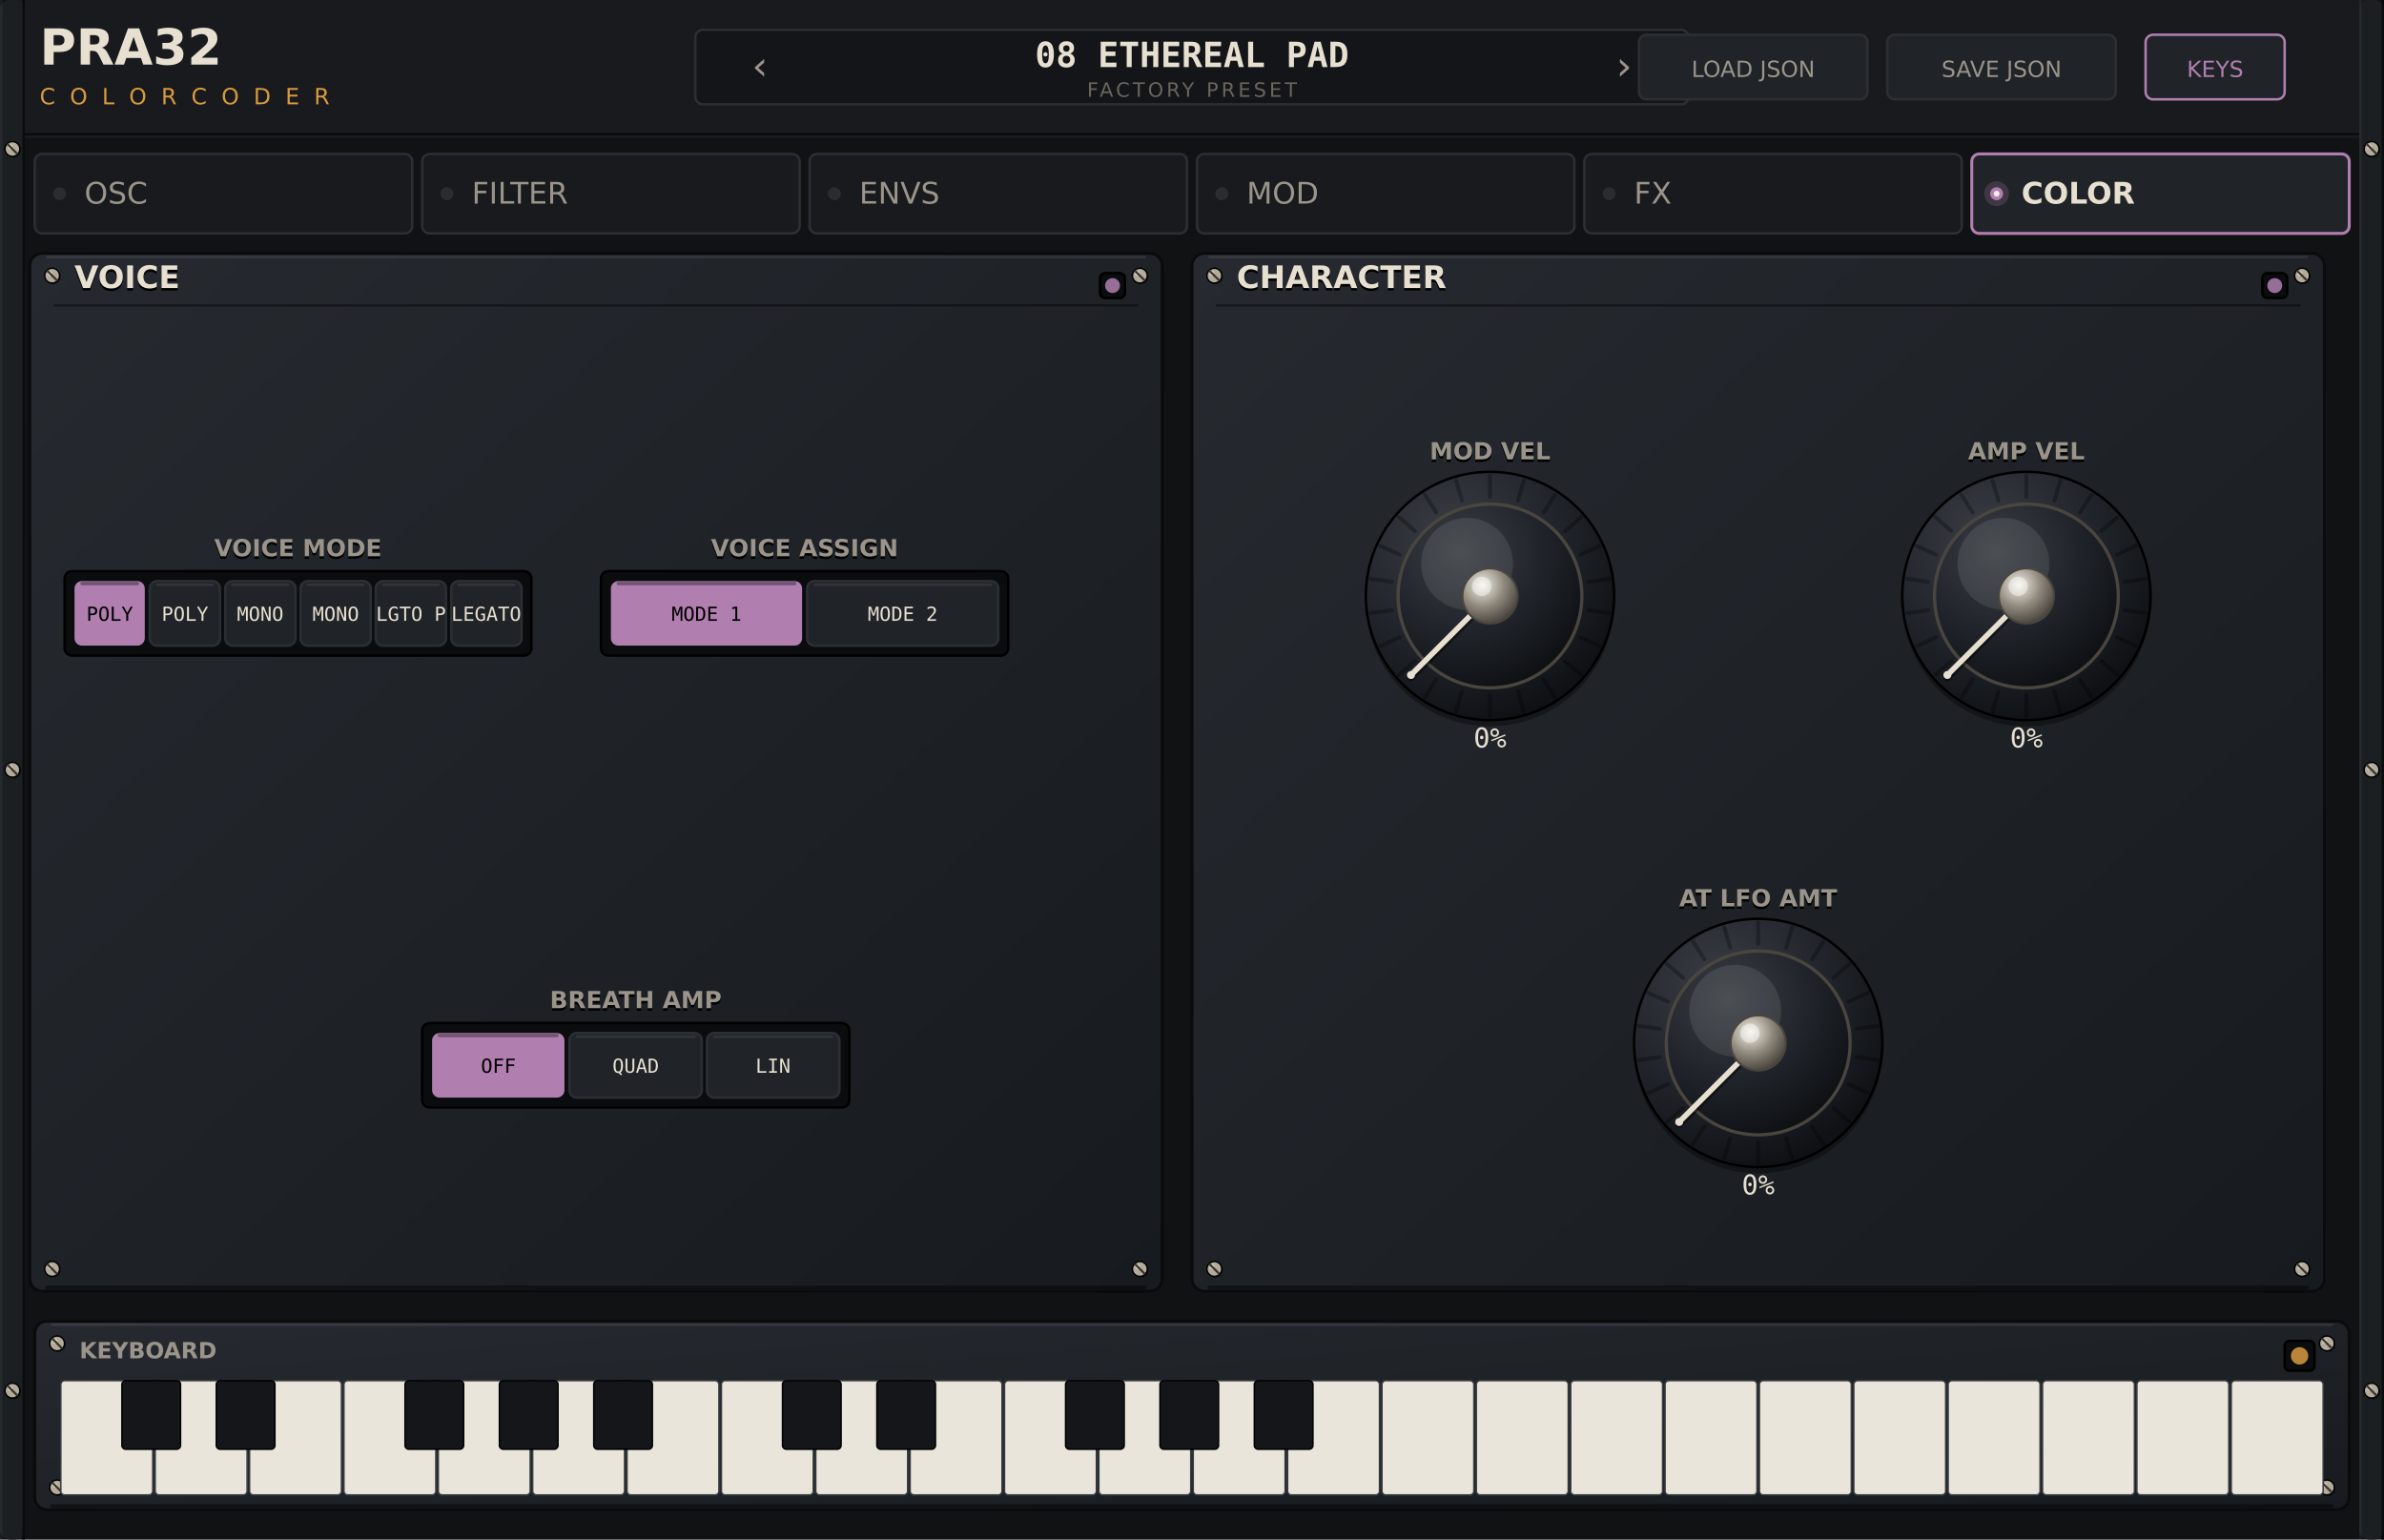
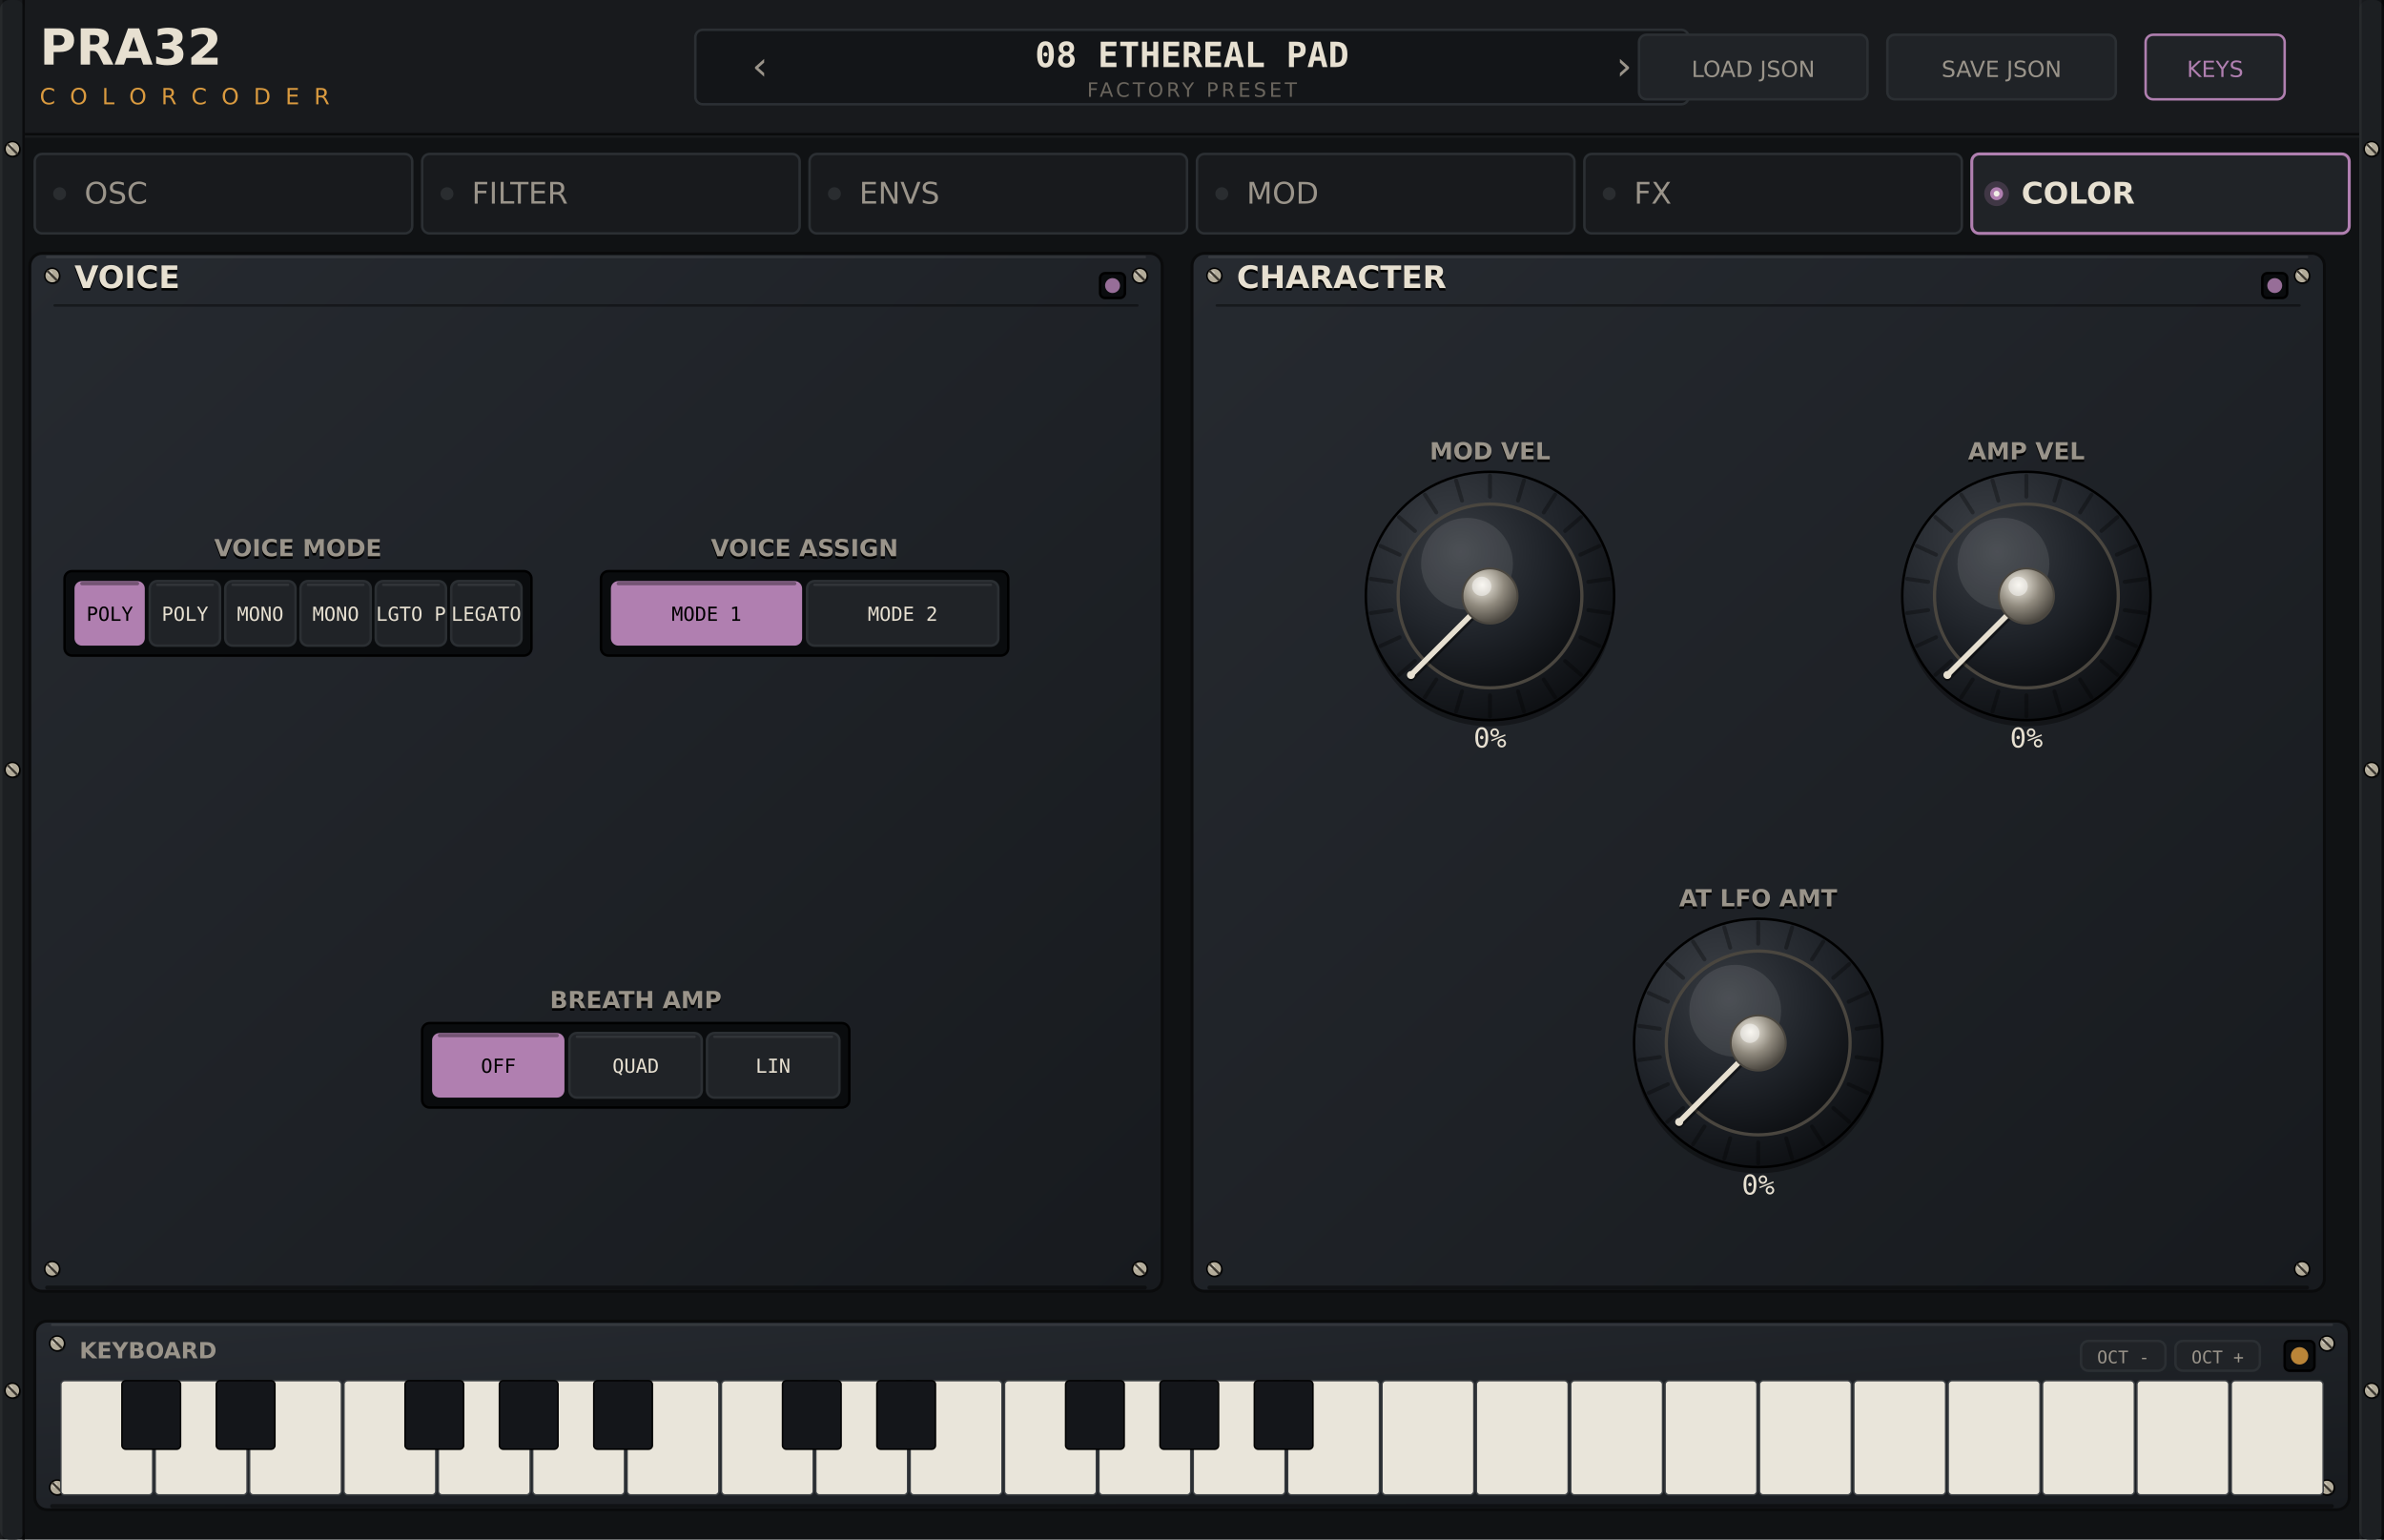
<svg xmlns="http://www.w3.org/2000/svg" width="960" height="620" viewBox="0 0 960 620">
  <defs>
    <radialGradient id="knob" cx="38%" cy="30%" r="78%">
      <stop offset="0%" stop-color="#2c3136" />
      <stop offset="55%" stop-color="#1d2125" />
      <stop offset="100%" stop-color="#141619" />
    </radialGradient>
    <radialGradient id="bakelite" cx="34%" cy="26%" r="82%">
      <stop offset="0%" stop-color="#3a3e44" />
      <stop offset="55%" stop-color="#20242a" />
      <stop offset="100%" stop-color="#0c0e11" />
    </radialGradient>
    <radialGradient id="chrome" cx="36%" cy="30%" r="72%">
      <stop offset="0%" stop-color="#f4f0e6" />
      <stop offset="55%" stop-color="#8f897d" />
      <stop offset="100%" stop-color="#4a463f" />
    </radialGradient>
    <linearGradient id="plate" x1="0%" y1="0%" x2="100%" y2="100%">
      <stop offset="0%" stop-color="#262a30" />
      <stop offset="100%" stop-color="#171a1e" />
    </linearGradient>
  </defs>
  <rect x="0.0" y="0.0" width="960.0" height="620.0" rx="0" fill="#101214" />
  <rect x="0.0" y="0.0" width="960.0" height="54.0" rx="4" fill="#181a1d" />
  <line x1="0.00" y1="54.00" x2="960.00" y2="54.00" stroke="#000000" stroke-width="1" stroke-linecap="round" opacity="0.5" />
  <line x1="0.00" y1="55.00" x2="960.00" y2="55.00" stroke="#ffffff" stroke-width="1" stroke-linecap="round" opacity="0.04" />
  <text x="16.0" y="26.0" font-family="Segoe UI, DejaVu Sans, Verdana, sans-serif" font-size="20.0" fill="#e7e0d1" text-anchor="start" font-weight="700">PRA32</text>
  <text x="16.0" y="42.0" font-family="Segoe UI, DejaVu Sans, Verdana, sans-serif" font-size="9.0" fill="#d99a3f" text-anchor="start" letter-spacing="1.5">C O L O R C O D E R</text>
  <rect x="280.0" y="12.0" width="400.0" height="30.0" rx="3" fill="#131518" stroke="#2b2f33" stroke-width="1" />
  <text x="306.0" y="32.0" font-family="Segoe UI, DejaVu Sans, Verdana, sans-serif" font-size="16.0" fill="#9a948a" text-anchor="middle">‹</text>
  <text x="654.0" y="32.0" font-family="Segoe UI, DejaVu Sans, Verdana, sans-serif" font-size="16.0" fill="#9a948a" text-anchor="middle">›</text>
  <text x="480.0" y="27.0" font-family="Consolas, DejaVu Sans Mono, Courier New, monospace" font-size="14.0" fill="#e7e0d1" text-anchor="middle" font-weight="bold">08  ETHEREAL PAD</text>
  <text x="480.0" y="39.0" font-family="Segoe UI, DejaVu Sans, Verdana, sans-serif" font-size="8.0" fill="#6a655d" text-anchor="middle" letter-spacing="1.2">FACTORY PRESET</text>
  <rect x="660.0" y="14.0" width="92.0" height="26.0" rx="3" fill="#202327" stroke="#2b2f33" stroke-width="1" />
  <text x="706.0" y="31.0" font-family="Segoe UI, DejaVu Sans, Verdana, sans-serif" font-size="9.0" fill="#9a948a" text-anchor="middle">LOAD JSON</text>
  <rect x="760.0" y="14.0" width="92.0" height="26.0" rx="3" fill="#202327" stroke="#2b2f33" stroke-width="1" />
  <text x="806.0" y="31.0" font-family="Segoe UI, DejaVu Sans, Verdana, sans-serif" font-size="9.0" fill="#9a948a" text-anchor="middle">SAVE JSON</text>
  <rect x="864.0" y="14.0" width="56.0" height="26.0" rx="3" fill="#202327" stroke="#b07fb0" stroke-width="1" />
  <text x="892.0" y="31.0" font-family="Segoe UI, DejaVu Sans, Verdana, sans-serif" font-size="9.0" fill="#b07fb0" text-anchor="middle">KEYS</text>
  <rect x="14.0" y="62.0" width="152.0" height="32.0" rx="3" fill="#181a1d" stroke="#2b2f33" stroke-width="1" />
  <circle cx="24.00" cy="78.00" r="2.60" fill="#2a2d30" />
  <text x="34.0" y="82.0" font-family="Segoe UI, DejaVu Sans, Verdana, sans-serif" font-size="12.0" fill="#9a948a" text-anchor="start">OSC</text>
  <rect x="170.0" y="62.0" width="152.0" height="32.0" rx="3" fill="#181a1d" stroke="#2b2f33" stroke-width="1" />
  <circle cx="180.00" cy="78.00" r="2.60" fill="#2a2d30" />
  <text x="190.0" y="82.0" font-family="Segoe UI, DejaVu Sans, Verdana, sans-serif" font-size="12.0" fill="#9a948a" text-anchor="start">FILTER</text>
  <rect x="326.0" y="62.0" width="152.0" height="32.0" rx="3" fill="#181a1d" stroke="#2b2f33" stroke-width="1" />
  <circle cx="336.00" cy="78.00" r="2.60" fill="#2a2d30" />
  <text x="346.0" y="82.0" font-family="Segoe UI, DejaVu Sans, Verdana, sans-serif" font-size="12.0" fill="#9a948a" text-anchor="start">ENVS</text>
  <rect x="482.0" y="62.0" width="152.0" height="32.0" rx="3" fill="#181a1d" stroke="#2b2f33" stroke-width="1" />
  <circle cx="492.00" cy="78.00" r="2.60" fill="#2a2d30" />
  <text x="502.0" y="82.0" font-family="Segoe UI, DejaVu Sans, Verdana, sans-serif" font-size="12.0" fill="#9a948a" text-anchor="start">MOD</text>
  <rect x="638.0" y="62.0" width="152.0" height="32.0" rx="3" fill="#181a1d" stroke="#2b2f33" stroke-width="1" />
  <circle cx="648.00" cy="78.00" r="2.60" fill="#2a2d30" />
  <text x="658.0" y="82.0" font-family="Segoe UI, DejaVu Sans, Verdana, sans-serif" font-size="12.0" fill="#9a948a" text-anchor="start">FX</text>
  <rect x="794.0" y="62.0" width="152.0" height="32.0" rx="3" fill="#202327" stroke="#b07fb0" stroke-width="1.2" />
  <circle cx="804.00" cy="78.00" r="5.00" fill="#b07fb0" opacity="0.22" />
  <circle cx="804.00" cy="78.00" r="2.60" fill="#b07fb0" />
  <circle cx="804.00" cy="78.00" r="1.17" fill="#f2efe6" />
  <text x="814.0" y="82.0" font-family="Segoe UI, DejaVu Sans, Verdana, sans-serif" font-size="12.0" fill="#e7e0d1" text-anchor="start" font-weight="600">COLOR</text>
  <rect x="12.0" y="102.0" width="456.0" height="418.0" rx="5" fill="url(#plate)" stroke="#0a0b0c" stroke-width="1.2" />
  <line x1="19.00" y1="103.50" x2="461.00" y2="103.50" stroke="#ffffff" stroke-width="1" stroke-linecap="round" opacity="0.08" />
  <line x1="19.00" y1="518.50" x2="461.00" y2="518.50" stroke="#000000" stroke-width="1.6" stroke-linecap="round" opacity="0.45" />
  <circle cx="21.50" cy="111.50" r="3.00" fill="#000000" opacity="0.4" />
  <circle cx="21.00" cy="111.00" r="3.00" fill="#b3ac9a" stroke="#000000" stroke-width="0.6" />
  <circle cx="20.10" cy="110.10" r="1.05" fill="#f4f0e6" opacity="0.5" />
  <line x1="19.20" y1="109.20" x2="22.80" y2="112.80" stroke="#3a362f" stroke-width="0.9" stroke-linecap="round" />
  <circle cx="459.50" cy="111.50" r="3.00" fill="#000000" opacity="0.4" />
  <circle cx="459.00" cy="111.00" r="3.00" fill="#b3ac9a" stroke="#000000" stroke-width="0.6" />
  <circle cx="458.10" cy="110.10" r="1.05" fill="#f4f0e6" opacity="0.5" />
  <line x1="457.20" y1="109.20" x2="460.80" y2="112.80" stroke="#3a362f" stroke-width="0.9" stroke-linecap="round" />
  <circle cx="21.50" cy="511.50" r="3.00" fill="#000000" opacity="0.4" />
  <circle cx="21.00" cy="511.00" r="3.00" fill="#b3ac9a" stroke="#000000" stroke-width="0.6" />
  <circle cx="20.10" cy="510.10" r="1.05" fill="#f4f0e6" opacity="0.5" />
  <line x1="19.20" y1="509.20" x2="22.80" y2="512.80" stroke="#3a362f" stroke-width="0.9" stroke-linecap="round" />
  <circle cx="459.50" cy="511.50" r="3.00" fill="#000000" opacity="0.4" />
  <circle cx="459.00" cy="511.00" r="3.00" fill="#b3ac9a" stroke="#000000" stroke-width="0.6" />
  <circle cx="458.10" cy="510.10" r="1.05" fill="#f4f0e6" opacity="0.5" />
  <line x1="457.20" y1="509.20" x2="460.80" y2="512.80" stroke="#3a362f" stroke-width="0.9" stroke-linecap="round" />
  <rect x="443.0" y="110.0" width="10.0" height="10.0" rx="2" fill="#0a0c0e" stroke="#000000" stroke-width="1" />
  <circle cx="448.00" cy="115.00" r="3.00" fill="#b07fb0" opacity="0.85" />
  <text x="30.0" y="117.0" font-family="Segoe UI, DejaVu Sans, Verdana, sans-serif" font-size="12.5" fill="#000000" text-anchor="start" font-weight="700">VOICE</text>
  <text x="30.0" y="116.0" font-family="Segoe UI, DejaVu Sans, Verdana, sans-serif" font-size="12.5" fill="#e7e0d1" text-anchor="start" font-weight="700">VOICE</text>
  <line x1="22.00" y1="123.00" x2="458.00" y2="123.00" stroke="#000000" stroke-width="1" stroke-linecap="round" opacity="0.4" />
  <text x="120.0" y="225.0" font-family="Segoe UI, DejaVu Sans, Verdana, sans-serif" font-size="9.5" fill="#000000" text-anchor="middle" font-weight="600">VOICE MODE</text>
  <text x="120.0" y="224.0" font-family="Segoe UI, DejaVu Sans, Verdana, sans-serif" font-size="9.5" fill="#9a948a" text-anchor="middle" font-weight="600">VOICE MODE</text>
  <rect x="26.0" y="230.0" width="188.0" height="34.0" rx="3" fill="#0a0c0e" stroke="#000000" stroke-width="1" />
  <rect x="30.0" y="234.0" width="28.3" height="26.0" rx="3" fill="#b07fb0" />
  <line x1="33.00" y1="235.00" x2="55.33" y2="235.00" stroke="#000000" stroke-width="1.4" stroke-linecap="round" opacity="0.35" />
  <text x="44.2" y="250.0" font-family="Consolas, DejaVu Sans Mono, Courier New, monospace" font-size="7.8" fill="#000000" text-anchor="middle">POLY</text>
  <rect x="60.3" y="234.0" width="28.3" height="26.0" rx="3" fill="#202327" stroke="#2b2f33" stroke-width="1" />
  <line x1="63.33" y1="235.50" x2="85.67" y2="235.50" stroke="#ffffff" stroke-width="1.0" stroke-linecap="round" opacity="0.08" />
  <text x="74.5" y="250.0" font-family="Consolas, DejaVu Sans Mono, Courier New, monospace" font-size="7.8" fill="#e7e0d1" text-anchor="middle">POLY</text>
  <rect x="90.7" y="234.0" width="28.3" height="26.0" rx="3" fill="#202327" stroke="#2b2f33" stroke-width="1" />
  <line x1="93.67" y1="235.50" x2="116.00" y2="235.50" stroke="#ffffff" stroke-width="1.0" stroke-linecap="round" opacity="0.08" />
  <text x="104.8" y="250.0" font-family="Consolas, DejaVu Sans Mono, Courier New, monospace" font-size="7.8" fill="#e7e0d1" text-anchor="middle">MONO</text>
  <rect x="121.0" y="234.0" width="28.3" height="26.0" rx="3" fill="#202327" stroke="#2b2f33" stroke-width="1" />
  <line x1="124.00" y1="235.50" x2="146.33" y2="235.50" stroke="#ffffff" stroke-width="1.0" stroke-linecap="round" opacity="0.08" />
  <text x="135.2" y="250.0" font-family="Consolas, DejaVu Sans Mono, Courier New, monospace" font-size="7.8" fill="#e7e0d1" text-anchor="middle">MONO</text>
  <rect x="151.3" y="234.0" width="28.3" height="26.0" rx="3" fill="#202327" stroke="#2b2f33" stroke-width="1" />
  <line x1="154.33" y1="235.50" x2="176.67" y2="235.50" stroke="#ffffff" stroke-width="1.0" stroke-linecap="round" opacity="0.08" />
  <text x="165.5" y="250.0" font-family="Consolas, DejaVu Sans Mono, Courier New, monospace" font-size="7.8" fill="#e7e0d1" text-anchor="middle">LGTO P</text>
  <rect x="181.7" y="234.0" width="28.3" height="26.0" rx="3" fill="#202327" stroke="#2b2f33" stroke-width="1" />
  <line x1="184.67" y1="235.50" x2="207.00" y2="235.50" stroke="#ffffff" stroke-width="1.0" stroke-linecap="round" opacity="0.08" />
  <text x="195.8" y="250.0" font-family="Consolas, DejaVu Sans Mono, Courier New, monospace" font-size="7.8" fill="#e7e0d1" text-anchor="middle">LEGATO</text>
  <text x="324.0" y="225.0" font-family="Segoe UI, DejaVu Sans, Verdana, sans-serif" font-size="9.5" fill="#000000" text-anchor="middle" font-weight="600">VOICE ASSIGN</text>
  <text x="324.0" y="224.0" font-family="Segoe UI, DejaVu Sans, Verdana, sans-serif" font-size="9.5" fill="#9a948a" text-anchor="middle" font-weight="600">VOICE ASSIGN</text>
  <rect x="242.0" y="230.0" width="164.0" height="34.0" rx="3" fill="#0a0c0e" stroke="#000000" stroke-width="1" />
  <rect x="246.0" y="234.0" width="77.0" height="26.0" rx="3" fill="#b07fb0" />
  <line x1="249.00" y1="235.00" x2="320.00" y2="235.00" stroke="#000000" stroke-width="1.4" stroke-linecap="round" opacity="0.35" />
  <text x="284.5" y="250.0" font-family="Consolas, DejaVu Sans Mono, Courier New, monospace" font-size="7.8" fill="#000000" text-anchor="middle">MODE 1</text>
  <rect x="325.0" y="234.0" width="77.0" height="26.0" rx="3" fill="#202327" stroke="#2b2f33" stroke-width="1" />
  <line x1="328.00" y1="235.50" x2="399.00" y2="235.50" stroke="#ffffff" stroke-width="1.0" stroke-linecap="round" opacity="0.08" />
  <text x="363.5" y="250.0" font-family="Consolas, DejaVu Sans Mono, Courier New, monospace" font-size="7.8" fill="#e7e0d1" text-anchor="middle">MODE 2</text>
  <text x="256.0" y="407.0" font-family="Segoe UI, DejaVu Sans, Verdana, sans-serif" font-size="9.5" fill="#000000" text-anchor="middle" font-weight="600">BREATH AMP</text>
  <text x="256.0" y="406.0" font-family="Segoe UI, DejaVu Sans, Verdana, sans-serif" font-size="9.5" fill="#9a948a" text-anchor="middle" font-weight="600">BREATH AMP</text>
  <rect x="170.0" y="412.0" width="172.0" height="34.0" rx="3" fill="#0a0c0e" stroke="#000000" stroke-width="1" />
  <rect x="174.0" y="416.0" width="53.3" height="26.0" rx="3" fill="#b07fb0" />
  <line x1="177.00" y1="417.00" x2="224.33" y2="417.00" stroke="#000000" stroke-width="1.4" stroke-linecap="round" opacity="0.35" />
  <text x="200.7" y="432.0" font-family="Consolas, DejaVu Sans Mono, Courier New, monospace" font-size="7.8" fill="#000000" text-anchor="middle">OFF</text>
  <rect x="229.3" y="416.0" width="53.3" height="26.0" rx="3" fill="#202327" stroke="#2b2f33" stroke-width="1" />
  <line x1="232.33" y1="417.50" x2="279.67" y2="417.50" stroke="#ffffff" stroke-width="1.0" stroke-linecap="round" opacity="0.08" />
  <text x="256.0" y="432.0" font-family="Consolas, DejaVu Sans Mono, Courier New, monospace" font-size="7.8" fill="#e7e0d1" text-anchor="middle">QUAD</text>
  <rect x="284.7" y="416.0" width="53.3" height="26.0" rx="3" fill="#202327" stroke="#2b2f33" stroke-width="1" />
  <line x1="287.67" y1="417.50" x2="335.00" y2="417.50" stroke="#ffffff" stroke-width="1.0" stroke-linecap="round" opacity="0.08" />
  <text x="311.3" y="432.0" font-family="Consolas, DejaVu Sans Mono, Courier New, monospace" font-size="7.8" fill="#e7e0d1" text-anchor="middle">LIN</text>
  <rect x="480.0" y="102.0" width="456.0" height="418.0" rx="5" fill="url(#plate)" stroke="#0a0b0c" stroke-width="1.2" />
  <line x1="487.00" y1="103.50" x2="929.00" y2="103.50" stroke="#ffffff" stroke-width="1" stroke-linecap="round" opacity="0.08" />
  <line x1="487.00" y1="518.50" x2="929.00" y2="518.50" stroke="#000000" stroke-width="1.6" stroke-linecap="round" opacity="0.45" />
  <circle cx="489.50" cy="111.50" r="3.00" fill="#000000" opacity="0.4" />
  <circle cx="489.00" cy="111.00" r="3.00" fill="#b3ac9a" stroke="#000000" stroke-width="0.6" />
  <circle cx="488.10" cy="110.10" r="1.05" fill="#f4f0e6" opacity="0.5" />
  <line x1="487.20" y1="109.20" x2="490.80" y2="112.80" stroke="#3a362f" stroke-width="0.9" stroke-linecap="round" />
  <circle cx="927.50" cy="111.50" r="3.00" fill="#000000" opacity="0.4" />
  <circle cx="927.00" cy="111.00" r="3.00" fill="#b3ac9a" stroke="#000000" stroke-width="0.6" />
  <circle cx="926.10" cy="110.10" r="1.05" fill="#f4f0e6" opacity="0.5" />
  <line x1="925.20" y1="109.20" x2="928.80" y2="112.80" stroke="#3a362f" stroke-width="0.9" stroke-linecap="round" />
  <circle cx="489.50" cy="511.50" r="3.00" fill="#000000" opacity="0.4" />
  <circle cx="489.00" cy="511.00" r="3.00" fill="#b3ac9a" stroke="#000000" stroke-width="0.6" />
  <circle cx="488.10" cy="510.10" r="1.05" fill="#f4f0e6" opacity="0.5" />
  <line x1="487.20" y1="509.20" x2="490.80" y2="512.80" stroke="#3a362f" stroke-width="0.9" stroke-linecap="round" />
  <circle cx="927.50" cy="511.50" r="3.00" fill="#000000" opacity="0.4" />
  <circle cx="927.00" cy="511.00" r="3.00" fill="#b3ac9a" stroke="#000000" stroke-width="0.6" />
  <circle cx="926.10" cy="510.10" r="1.05" fill="#f4f0e6" opacity="0.5" />
  <line x1="925.20" y1="509.20" x2="928.80" y2="512.80" stroke="#3a362f" stroke-width="0.9" stroke-linecap="round" />
  <rect x="911.0" y="110.0" width="10.0" height="10.0" rx="2" fill="#0a0c0e" stroke="#000000" stroke-width="1" />
  <circle cx="916.00" cy="115.00" r="3.00" fill="#b07fb0" opacity="0.85" />
  <text x="498.0" y="117.0" font-family="Segoe UI, DejaVu Sans, Verdana, sans-serif" font-size="12.5" fill="#000000" text-anchor="start" font-weight="700">CHARACTER</text>
  <text x="498.0" y="116.0" font-family="Segoe UI, DejaVu Sans, Verdana, sans-serif" font-size="12.5" fill="#e7e0d1" text-anchor="start" font-weight="700">CHARACTER</text>
  <line x1="490.00" y1="123.00" x2="926.00" y2="123.00" stroke="#000000" stroke-width="1" stroke-linecap="round" opacity="0.4" />
  <line x1="569.59" y1="270.41" x2="565.00" y2="275.00" stroke="#8d9296" stroke-width="1.3" stroke-linecap="round" />
  <line x1="559.10" y1="253.29" x2="552.92" y2="255.30" stroke="#5b5f63" stroke-width="1.0" stroke-linecap="round" />
  <line x1="557.53" y1="233.27" x2="551.11" y2="232.26" stroke="#5b5f63" stroke-width="1.0" stroke-linecap="round" />
  <line x1="565.21" y1="214.73" x2="559.95" y2="210.90" stroke="#5b5f63" stroke-width="1.0" stroke-linecap="round" />
  <line x1="580.48" y1="201.69" x2="577.53" y2="195.90" stroke="#5b5f63" stroke-width="1.0" stroke-linecap="round" />
  <line x1="600.00" y1="197.00" x2="600.00" y2="190.50" stroke="#8d9296" stroke-width="1.3" stroke-linecap="round" />
  <line x1="619.52" y1="201.69" x2="622.47" y2="195.90" stroke="#5b5f63" stroke-width="1.0" stroke-linecap="round" />
  <line x1="634.79" y1="214.73" x2="640.05" y2="210.90" stroke="#5b5f63" stroke-width="1.0" stroke-linecap="round" />
  <line x1="642.47" y1="233.27" x2="648.89" y2="232.26" stroke="#5b5f63" stroke-width="1.0" stroke-linecap="round" />
  <line x1="640.90" y1="253.29" x2="647.08" y2="255.30" stroke="#5b5f63" stroke-width="1.0" stroke-linecap="round" />
  <line x1="630.41" y1="270.41" x2="635.00" y2="275.00" stroke="#8d9296" stroke-width="1.3" stroke-linecap="round" />
  <circle cx="600.00" cy="242.50" r="50.00" fill="#000000" opacity="0.35" />
  <circle cx="600.00" cy="240.00" r="50.00" fill="url(#bakelite)" stroke="#000000" stroke-width="1.0" />
  <line x1="600.00" y1="200.00" x2="600.00" y2="191.50" stroke="#000000" stroke-width="1.6" stroke-linecap="round" opacity="0.3" />
  <line x1="611.27" y1="201.62" x2="613.66" y2="193.46" stroke="#000000" stroke-width="1.6" stroke-linecap="round" opacity="0.3" />
  <line x1="621.63" y1="206.35" x2="626.22" y2="199.20" stroke="#000000" stroke-width="1.6" stroke-linecap="round" opacity="0.3" />
  <line x1="630.23" y1="213.81" x2="636.65" y2="208.24" stroke="#000000" stroke-width="1.6" stroke-linecap="round" opacity="0.3" />
  <line x1="636.39" y1="223.38" x2="644.12" y2="219.85" stroke="#000000" stroke-width="1.6" stroke-linecap="round" opacity="0.3" />
  <line x1="639.59" y1="234.31" x2="648.01" y2="233.10" stroke="#000000" stroke-width="1.6" stroke-linecap="round" opacity="0.3" />
  <line x1="639.59" y1="245.69" x2="648.01" y2="246.90" stroke="#000000" stroke-width="1.6" stroke-linecap="round" opacity="0.3" />
  <line x1="636.39" y1="256.62" x2="644.12" y2="260.15" stroke="#000000" stroke-width="1.6" stroke-linecap="round" opacity="0.3" />
  <line x1="630.23" y1="266.19" x2="636.65" y2="271.76" stroke="#000000" stroke-width="1.6" stroke-linecap="round" opacity="0.3" />
  <line x1="621.63" y1="273.65" x2="626.22" y2="280.80" stroke="#000000" stroke-width="1.6" stroke-linecap="round" opacity="0.3" />
  <line x1="611.27" y1="278.38" x2="613.66" y2="286.54" stroke="#000000" stroke-width="1.6" stroke-linecap="round" opacity="0.3" />
  <line x1="600.00" y1="280.00" x2="600.00" y2="288.50" stroke="#000000" stroke-width="1.6" stroke-linecap="round" opacity="0.3" />
  <line x1="588.73" y1="278.38" x2="586.34" y2="286.54" stroke="#000000" stroke-width="1.6" stroke-linecap="round" opacity="0.3" />
  <line x1="578.37" y1="273.65" x2="573.78" y2="280.80" stroke="#000000" stroke-width="1.6" stroke-linecap="round" opacity="0.3" />
  <line x1="569.77" y1="266.19" x2="563.35" y2="271.76" stroke="#000000" stroke-width="1.6" stroke-linecap="round" opacity="0.3" />
  <line x1="563.61" y1="256.62" x2="555.88" y2="260.15" stroke="#000000" stroke-width="1.6" stroke-linecap="round" opacity="0.3" />
  <line x1="560.41" y1="245.69" x2="551.99" y2="246.90" stroke="#000000" stroke-width="1.6" stroke-linecap="round" opacity="0.3" />
  <line x1="560.41" y1="234.31" x2="551.99" y2="233.10" stroke="#000000" stroke-width="1.6" stroke-linecap="round" opacity="0.3" />
  <line x1="563.61" y1="223.38" x2="555.88" y2="219.85" stroke="#000000" stroke-width="1.6" stroke-linecap="round" opacity="0.3" />
  <line x1="569.77" y1="213.81" x2="563.35" y2="208.24" stroke="#000000" stroke-width="1.6" stroke-linecap="round" opacity="0.3" />
  <line x1="578.37" y1="206.35" x2="573.78" y2="199.20" stroke="#000000" stroke-width="1.6" stroke-linecap="round" opacity="0.3" />
  <line x1="588.73" y1="201.62" x2="586.34" y2="193.46" stroke="#000000" stroke-width="1.6" stroke-linecap="round" opacity="0.3" />
  <circle cx="600.00" cy="240.00" r="37.00" fill="url(#bakelite)" stroke="#4a463f" stroke-width="1.3" />
  <circle cx="590.75" cy="227.05" r="18.50" fill="#ffffff" opacity="0.09" />
  <line x1="600.00" y1="241.00" x2="568.18" y2="272.82" stroke="#000000" stroke-width="3.0" stroke-linecap="round" opacity="0.45" />
  <line x1="600.00" y1="240.00" x2="568.18" y2="271.82" stroke="#e7e0d1" stroke-width="2.2" stroke-linecap="round" />
  <circle cx="568.18" cy="271.82" r="1.60" fill="#e7e0d1" />
  <circle cx="600.00" cy="240.00" r="11.10" fill="url(#chrome)" stroke="#4a463f" stroke-width="0.8" />
  <circle cx="596.67" cy="236.12" r="3.88" fill="#ffffff" opacity="0.45" />
  <text x="600.0" y="186.0" font-family="Segoe UI, DejaVu Sans, Verdana, sans-serif" font-size="9.5" fill="#000000" text-anchor="middle" font-weight="600">MOD VEL</text>
  <text x="600.0" y="185.0" font-family="Segoe UI, DejaVu Sans, Verdana, sans-serif" font-size="9.5" fill="#9a948a" text-anchor="middle" font-weight="600">MOD VEL</text>
  <text x="600.0" y="301.0" font-family="Consolas, DejaVu Sans Mono, Courier New, monospace" font-size="11.0" fill="#e7e0d1" text-anchor="middle">0%</text>
  <line x1="785.59" y1="270.41" x2="781.00" y2="275.00" stroke="#8d9296" stroke-width="1.3" stroke-linecap="round" />
  <line x1="775.10" y1="253.29" x2="768.92" y2="255.30" stroke="#5b5f63" stroke-width="1.0" stroke-linecap="round" />
  <line x1="773.53" y1="233.27" x2="767.11" y2="232.26" stroke="#5b5f63" stroke-width="1.0" stroke-linecap="round" />
  <line x1="781.21" y1="214.73" x2="775.95" y2="210.90" stroke="#5b5f63" stroke-width="1.0" stroke-linecap="round" />
  <line x1="796.48" y1="201.69" x2="793.53" y2="195.90" stroke="#5b5f63" stroke-width="1.0" stroke-linecap="round" />
  <line x1="816.00" y1="197.00" x2="816.00" y2="190.50" stroke="#8d9296" stroke-width="1.3" stroke-linecap="round" />
  <line x1="835.52" y1="201.69" x2="838.47" y2="195.90" stroke="#5b5f63" stroke-width="1.0" stroke-linecap="round" />
  <line x1="850.79" y1="214.73" x2="856.05" y2="210.90" stroke="#5b5f63" stroke-width="1.0" stroke-linecap="round" />
  <line x1="858.47" y1="233.27" x2="864.89" y2="232.26" stroke="#5b5f63" stroke-width="1.0" stroke-linecap="round" />
  <line x1="856.90" y1="253.29" x2="863.08" y2="255.30" stroke="#5b5f63" stroke-width="1.0" stroke-linecap="round" />
  <line x1="846.41" y1="270.41" x2="851.00" y2="275.00" stroke="#8d9296" stroke-width="1.3" stroke-linecap="round" />
  <circle cx="816.00" cy="242.50" r="50.00" fill="#000000" opacity="0.35" />
  <circle cx="816.00" cy="240.00" r="50.00" fill="url(#bakelite)" stroke="#000000" stroke-width="1.0" />
  <line x1="816.00" y1="200.00" x2="816.00" y2="191.50" stroke="#000000" stroke-width="1.6" stroke-linecap="round" opacity="0.3" />
  <line x1="827.27" y1="201.62" x2="829.66" y2="193.46" stroke="#000000" stroke-width="1.6" stroke-linecap="round" opacity="0.3" />
  <line x1="837.63" y1="206.35" x2="842.22" y2="199.20" stroke="#000000" stroke-width="1.6" stroke-linecap="round" opacity="0.3" />
  <line x1="846.23" y1="213.81" x2="852.65" y2="208.24" stroke="#000000" stroke-width="1.6" stroke-linecap="round" opacity="0.3" />
  <line x1="852.39" y1="223.38" x2="860.12" y2="219.85" stroke="#000000" stroke-width="1.6" stroke-linecap="round" opacity="0.3" />
  <line x1="855.59" y1="234.31" x2="864.01" y2="233.10" stroke="#000000" stroke-width="1.6" stroke-linecap="round" opacity="0.3" />
  <line x1="855.59" y1="245.69" x2="864.01" y2="246.90" stroke="#000000" stroke-width="1.6" stroke-linecap="round" opacity="0.3" />
  <line x1="852.39" y1="256.62" x2="860.12" y2="260.15" stroke="#000000" stroke-width="1.6" stroke-linecap="round" opacity="0.3" />
  <line x1="846.23" y1="266.19" x2="852.65" y2="271.76" stroke="#000000" stroke-width="1.6" stroke-linecap="round" opacity="0.3" />
  <line x1="837.63" y1="273.65" x2="842.22" y2="280.80" stroke="#000000" stroke-width="1.6" stroke-linecap="round" opacity="0.3" />
  <line x1="827.27" y1="278.38" x2="829.66" y2="286.54" stroke="#000000" stroke-width="1.6" stroke-linecap="round" opacity="0.3" />
  <line x1="816.00" y1="280.00" x2="816.00" y2="288.50" stroke="#000000" stroke-width="1.6" stroke-linecap="round" opacity="0.3" />
  <line x1="804.73" y1="278.38" x2="802.34" y2="286.54" stroke="#000000" stroke-width="1.6" stroke-linecap="round" opacity="0.3" />
  <line x1="794.37" y1="273.65" x2="789.78" y2="280.80" stroke="#000000" stroke-width="1.6" stroke-linecap="round" opacity="0.3" />
  <line x1="785.77" y1="266.19" x2="779.35" y2="271.76" stroke="#000000" stroke-width="1.6" stroke-linecap="round" opacity="0.3" />
  <line x1="779.61" y1="256.62" x2="771.88" y2="260.15" stroke="#000000" stroke-width="1.6" stroke-linecap="round" opacity="0.3" />
  <line x1="776.41" y1="245.69" x2="767.99" y2="246.90" stroke="#000000" stroke-width="1.6" stroke-linecap="round" opacity="0.3" />
  <line x1="776.41" y1="234.31" x2="767.99" y2="233.10" stroke="#000000" stroke-width="1.6" stroke-linecap="round" opacity="0.3" />
  <line x1="779.61" y1="223.38" x2="771.88" y2="219.85" stroke="#000000" stroke-width="1.6" stroke-linecap="round" opacity="0.3" />
  <line x1="785.77" y1="213.81" x2="779.35" y2="208.24" stroke="#000000" stroke-width="1.6" stroke-linecap="round" opacity="0.3" />
  <line x1="794.37" y1="206.35" x2="789.78" y2="199.20" stroke="#000000" stroke-width="1.6" stroke-linecap="round" opacity="0.3" />
  <line x1="804.73" y1="201.62" x2="802.34" y2="193.46" stroke="#000000" stroke-width="1.6" stroke-linecap="round" opacity="0.3" />
  <circle cx="816.00" cy="240.00" r="37.00" fill="url(#bakelite)" stroke="#4a463f" stroke-width="1.3" />
  <circle cx="806.75" cy="227.05" r="18.50" fill="#ffffff" opacity="0.09" />
  <line x1="816.00" y1="241.00" x2="784.18" y2="272.82" stroke="#000000" stroke-width="3.0" stroke-linecap="round" opacity="0.45" />
  <line x1="816.00" y1="240.00" x2="784.18" y2="271.82" stroke="#e7e0d1" stroke-width="2.2" stroke-linecap="round" />
  <circle cx="784.18" cy="271.82" r="1.60" fill="#e7e0d1" />
  <circle cx="816.00" cy="240.00" r="11.10" fill="url(#chrome)" stroke="#4a463f" stroke-width="0.8" />
  <circle cx="812.67" cy="236.12" r="3.88" fill="#ffffff" opacity="0.45" />
  <text x="816.0" y="186.0" font-family="Segoe UI, DejaVu Sans, Verdana, sans-serif" font-size="9.5" fill="#000000" text-anchor="middle" font-weight="600">AMP VEL</text>
  <text x="816.0" y="185.0" font-family="Segoe UI, DejaVu Sans, Verdana, sans-serif" font-size="9.5" fill="#9a948a" text-anchor="middle" font-weight="600">AMP VEL</text>
  <text x="816.0" y="301.0" font-family="Consolas, DejaVu Sans Mono, Courier New, monospace" font-size="11.0" fill="#e7e0d1" text-anchor="middle">0%</text>
  <line x1="677.59" y1="450.41" x2="673.00" y2="455.00" stroke="#8d9296" stroke-width="1.3" stroke-linecap="round" />
  <line x1="667.10" y1="433.29" x2="660.92" y2="435.30" stroke="#5b5f63" stroke-width="1.0" stroke-linecap="round" />
  <line x1="665.53" y1="413.27" x2="659.11" y2="412.26" stroke="#5b5f63" stroke-width="1.0" stroke-linecap="round" />
  <line x1="673.21" y1="394.73" x2="667.95" y2="390.90" stroke="#5b5f63" stroke-width="1.0" stroke-linecap="round" />
  <line x1="688.48" y1="381.69" x2="685.53" y2="375.90" stroke="#5b5f63" stroke-width="1.0" stroke-linecap="round" />
  <line x1="708.00" y1="377.00" x2="708.00" y2="370.50" stroke="#8d9296" stroke-width="1.3" stroke-linecap="round" />
  <line x1="727.52" y1="381.69" x2="730.47" y2="375.90" stroke="#5b5f63" stroke-width="1.0" stroke-linecap="round" />
  <line x1="742.79" y1="394.73" x2="748.05" y2="390.90" stroke="#5b5f63" stroke-width="1.0" stroke-linecap="round" />
  <line x1="750.47" y1="413.27" x2="756.89" y2="412.26" stroke="#5b5f63" stroke-width="1.0" stroke-linecap="round" />
  <line x1="748.90" y1="433.29" x2="755.08" y2="435.30" stroke="#5b5f63" stroke-width="1.0" stroke-linecap="round" />
  <line x1="738.41" y1="450.41" x2="743.00" y2="455.00" stroke="#8d9296" stroke-width="1.3" stroke-linecap="round" />
  <circle cx="708.00" cy="422.50" r="50.00" fill="#000000" opacity="0.35" />
  <circle cx="708.00" cy="420.00" r="50.00" fill="url(#bakelite)" stroke="#000000" stroke-width="1.0" />
  <line x1="708.00" y1="380.00" x2="708.00" y2="371.50" stroke="#000000" stroke-width="1.6" stroke-linecap="round" opacity="0.3" />
  <line x1="719.27" y1="381.62" x2="721.66" y2="373.46" stroke="#000000" stroke-width="1.6" stroke-linecap="round" opacity="0.3" />
  <line x1="729.63" y1="386.35" x2="734.22" y2="379.20" stroke="#000000" stroke-width="1.6" stroke-linecap="round" opacity="0.3" />
  <line x1="738.23" y1="393.81" x2="744.65" y2="388.24" stroke="#000000" stroke-width="1.6" stroke-linecap="round" opacity="0.3" />
  <line x1="744.39" y1="403.38" x2="752.12" y2="399.85" stroke="#000000" stroke-width="1.6" stroke-linecap="round" opacity="0.3" />
  <line x1="747.59" y1="414.31" x2="756.01" y2="413.10" stroke="#000000" stroke-width="1.6" stroke-linecap="round" opacity="0.3" />
  <line x1="747.59" y1="425.69" x2="756.01" y2="426.90" stroke="#000000" stroke-width="1.6" stroke-linecap="round" opacity="0.3" />
  <line x1="744.39" y1="436.62" x2="752.12" y2="440.15" stroke="#000000" stroke-width="1.6" stroke-linecap="round" opacity="0.3" />
  <line x1="738.23" y1="446.19" x2="744.65" y2="451.76" stroke="#000000" stroke-width="1.6" stroke-linecap="round" opacity="0.3" />
  <line x1="729.63" y1="453.65" x2="734.22" y2="460.80" stroke="#000000" stroke-width="1.6" stroke-linecap="round" opacity="0.3" />
  <line x1="719.27" y1="458.38" x2="721.66" y2="466.54" stroke="#000000" stroke-width="1.6" stroke-linecap="round" opacity="0.3" />
  <line x1="708.00" y1="460.00" x2="708.00" y2="468.50" stroke="#000000" stroke-width="1.6" stroke-linecap="round" opacity="0.3" />
  <line x1="696.73" y1="458.38" x2="694.34" y2="466.54" stroke="#000000" stroke-width="1.6" stroke-linecap="round" opacity="0.3" />
  <line x1="686.37" y1="453.65" x2="681.78" y2="460.80" stroke="#000000" stroke-width="1.6" stroke-linecap="round" opacity="0.3" />
  <line x1="677.77" y1="446.19" x2="671.35" y2="451.76" stroke="#000000" stroke-width="1.6" stroke-linecap="round" opacity="0.3" />
  <line x1="671.61" y1="436.62" x2="663.88" y2="440.15" stroke="#000000" stroke-width="1.6" stroke-linecap="round" opacity="0.3" />
  <line x1="668.41" y1="425.69" x2="659.99" y2="426.90" stroke="#000000" stroke-width="1.6" stroke-linecap="round" opacity="0.3" />
  <line x1="668.41" y1="414.31" x2="659.99" y2="413.10" stroke="#000000" stroke-width="1.6" stroke-linecap="round" opacity="0.3" />
  <line x1="671.61" y1="403.38" x2="663.88" y2="399.85" stroke="#000000" stroke-width="1.6" stroke-linecap="round" opacity="0.3" />
  <line x1="677.77" y1="393.81" x2="671.35" y2="388.24" stroke="#000000" stroke-width="1.6" stroke-linecap="round" opacity="0.3" />
  <line x1="686.37" y1="386.35" x2="681.78" y2="379.20" stroke="#000000" stroke-width="1.6" stroke-linecap="round" opacity="0.3" />
  <line x1="696.73" y1="381.62" x2="694.34" y2="373.46" stroke="#000000" stroke-width="1.6" stroke-linecap="round" opacity="0.3" />
  <circle cx="708.00" cy="420.00" r="37.00" fill="url(#bakelite)" stroke="#4a463f" stroke-width="1.3" />
  <circle cx="698.75" cy="407.05" r="18.50" fill="#ffffff" opacity="0.09" />
  <line x1="708.00" y1="421.00" x2="676.18" y2="452.82" stroke="#000000" stroke-width="3.0" stroke-linecap="round" opacity="0.45" />
  <line x1="708.00" y1="420.00" x2="676.18" y2="451.82" stroke="#e7e0d1" stroke-width="2.2" stroke-linecap="round" />
  <circle cx="676.18" cy="451.82" r="1.60" fill="#e7e0d1" />
  <circle cx="708.00" cy="420.00" r="11.10" fill="url(#chrome)" stroke="#4a463f" stroke-width="0.8" />
  <circle cx="704.67" cy="416.12" r="3.88" fill="#ffffff" opacity="0.45" />
  <text x="708.0" y="366.0" font-family="Segoe UI, DejaVu Sans, Verdana, sans-serif" font-size="9.5" fill="#000000" text-anchor="middle" font-weight="600">AT LFO AMT</text>
  <text x="708.0" y="365.0" font-family="Segoe UI, DejaVu Sans, Verdana, sans-serif" font-size="9.5" fill="#9a948a" text-anchor="middle" font-weight="600">AT LFO AMT</text>
  <text x="708.0" y="481.0" font-family="Consolas, DejaVu Sans Mono, Courier New, monospace" font-size="11.0" fill="#e7e0d1" text-anchor="middle">0%</text>
  <rect x="14.0" y="532.0" width="932.0" height="76.0" rx="5" fill="url(#plate)" stroke="#0a0b0c" stroke-width="1.2" />
  <line x1="21.00" y1="533.50" x2="939.00" y2="533.50" stroke="#ffffff" stroke-width="1" stroke-linecap="round" opacity="0.08" />
  <line x1="21.00" y1="606.50" x2="939.00" y2="606.50" stroke="#000000" stroke-width="1.6" stroke-linecap="round" opacity="0.45" />
  <circle cx="23.50" cy="541.50" r="3.00" fill="#000000" opacity="0.4" />
  <circle cx="23.00" cy="541.00" r="3.00" fill="#b3ac9a" stroke="#000000" stroke-width="0.6" />
  <circle cx="22.10" cy="540.10" r="1.05" fill="#f4f0e6" opacity="0.5" />
  <line x1="21.20" y1="539.20" x2="24.80" y2="542.80" stroke="#3a362f" stroke-width="0.9" stroke-linecap="round" />
  <circle cx="937.50" cy="541.50" r="3.00" fill="#000000" opacity="0.4" />
  <circle cx="937.00" cy="541.00" r="3.00" fill="#b3ac9a" stroke="#000000" stroke-width="0.6" />
  <circle cx="936.10" cy="540.10" r="1.05" fill="#f4f0e6" opacity="0.5" />
  <line x1="935.20" y1="539.20" x2="938.80" y2="542.80" stroke="#3a362f" stroke-width="0.9" stroke-linecap="round" />
  <circle cx="23.50" cy="599.50" r="3.00" fill="#000000" opacity="0.4" />
  <circle cx="23.00" cy="599.00" r="3.00" fill="#b3ac9a" stroke="#000000" stroke-width="0.6" />
  <circle cx="22.10" cy="598.10" r="1.05" fill="#f4f0e6" opacity="0.5" />
  <line x1="21.20" y1="597.20" x2="24.80" y2="600.80" stroke="#3a362f" stroke-width="0.9" stroke-linecap="round" />
  <circle cx="937.50" cy="599.50" r="3.00" fill="#000000" opacity="0.4" />
  <circle cx="937.00" cy="599.00" r="3.00" fill="#b3ac9a" stroke="#000000" stroke-width="0.6" />
  <circle cx="936.10" cy="598.10" r="1.05" fill="#f4f0e6" opacity="0.5" />
  <line x1="935.20" y1="597.20" x2="938.80" y2="600.80" stroke="#3a362f" stroke-width="0.9" stroke-linecap="round" />
  <text x="32.0" y="547.0" font-family="Segoe UI, DejaVu Sans, Verdana, sans-serif" font-size="9.0" fill="#9a948a" text-anchor="start" font-weight="600">KEYBOARD</text>
+   <rect x="838.0" y="540.0" width="34.0" height="12.0" rx="3" fill="#202327" stroke="#2b2f33" stroke-width="1" />
+   <text x="855.0" y="549.0" font-family="Consolas, DejaVu Sans Mono, Courier New, monospace" font-size="7.0" fill="#9a948a" text-anchor="middle">OCT -</text>
+   <rect x="876.0" y="540.0" width="34.0" height="12.0" rx="3" fill="#202327" stroke="#2b2f33" stroke-width="1" />
+   <text x="893.0" y="549.0" font-family="Consolas, DejaVu Sans Mono, Courier New, monospace" font-size="7.0" fill="#9a948a" text-anchor="middle">OCT +</text>
  <rect x="920.0" y="540.0" width="12.0" height="12.0" rx="2" fill="#0a0c0e" stroke="#000000" stroke-width="1" />
  <circle cx="926.00" cy="546.00" r="3.50" fill="#d99a3f" opacity="0.85" />
  <rect x="24.5" y="556.0" width="37.0" height="46.0" rx="1.5" fill="#e9e5da" stroke="#3a3e42" stroke-width="0.6" />
  <rect x="62.5" y="556.0" width="37.0" height="46.0" rx="1.5" fill="#e9e5da" stroke="#3a3e42" stroke-width="0.6" />
  <rect x="100.5" y="556.0" width="37.0" height="46.0" rx="1.5" fill="#e9e5da" stroke="#3a3e42" stroke-width="0.6" />
  <rect x="138.5" y="556.0" width="37.0" height="46.0" rx="1.5" fill="#e9e5da" stroke="#3a3e42" stroke-width="0.6" />
  <rect x="176.5" y="556.0" width="37.0" height="46.0" rx="1.5" fill="#e9e5da" stroke="#3a3e42" stroke-width="0.6" />
  <rect x="214.5" y="556.0" width="37.0" height="46.0" rx="1.5" fill="#e9e5da" stroke="#3a3e42" stroke-width="0.6" />
  <rect x="252.5" y="556.0" width="37.0" height="46.0" rx="1.5" fill="#e9e5da" stroke="#3a3e42" stroke-width="0.6" />
  <rect x="290.5" y="556.0" width="37.0" height="46.0" rx="1.5" fill="#e9e5da" stroke="#3a3e42" stroke-width="0.6" />
  <rect x="328.5" y="556.0" width="37.0" height="46.0" rx="1.5" fill="#e9e5da" stroke="#3a3e42" stroke-width="0.6" />
  <rect x="366.5" y="556.0" width="37.0" height="46.0" rx="1.5" fill="#e9e5da" stroke="#3a3e42" stroke-width="0.6" />
  <rect x="404.5" y="556.0" width="37.0" height="46.0" rx="1.5" fill="#e9e5da" stroke="#3a3e42" stroke-width="0.6" />
  <rect x="442.5" y="556.0" width="37.0" height="46.0" rx="1.5" fill="#e9e5da" stroke="#3a3e42" stroke-width="0.6" />
  <rect x="480.5" y="556.0" width="37.0" height="46.0" rx="1.5" fill="#e9e5da" stroke="#3a3e42" stroke-width="0.6" />
  <rect x="518.5" y="556.0" width="37.0" height="46.0" rx="1.5" fill="#e9e5da" stroke="#3a3e42" stroke-width="0.6" />
  <rect x="556.5" y="556.0" width="37.0" height="46.0" rx="1.5" fill="#e9e5da" stroke="#3a3e42" stroke-width="0.6" />
  <rect x="594.5" y="556.0" width="37.0" height="46.0" rx="1.5" fill="#e9e5da" stroke="#3a3e42" stroke-width="0.6" />
  <rect x="632.5" y="556.0" width="37.0" height="46.0" rx="1.5" fill="#e9e5da" stroke="#3a3e42" stroke-width="0.6" />
  <rect x="670.5" y="556.0" width="37.0" height="46.0" rx="1.5" fill="#e9e5da" stroke="#3a3e42" stroke-width="0.6" />
  <rect x="708.5" y="556.0" width="37.0" height="46.0" rx="1.5" fill="#e9e5da" stroke="#3a3e42" stroke-width="0.6" />
  <rect x="746.5" y="556.0" width="37.0" height="46.0" rx="1.5" fill="#e9e5da" stroke="#3a3e42" stroke-width="0.6" />
  <rect x="784.5" y="556.0" width="37.0" height="46.0" rx="1.5" fill="#e9e5da" stroke="#3a3e42" stroke-width="0.6" />
  <rect x="822.5" y="556.0" width="37.0" height="46.0" rx="1.5" fill="#e9e5da" stroke="#3a3e42" stroke-width="0.6" />
  <rect x="860.5" y="556.0" width="37.0" height="46.0" rx="1.5" fill="#e9e5da" stroke="#3a3e42" stroke-width="0.6" />
  <rect x="898.5" y="556.0" width="37.0" height="46.0" rx="1.5" fill="#e9e5da" stroke="#3a3e42" stroke-width="0.6" />
  <rect x="49.1" y="556.0" width="23.6" height="27.6" rx="1.5" fill="#14161a" stroke="#000000" stroke-width="0.6" />
  <rect x="87.1" y="556.0" width="23.6" height="27.6" rx="1.5" fill="#14161a" stroke="#000000" stroke-width="0.6" />
  <rect x="163.1" y="556.0" width="23.6" height="27.6" rx="1.5" fill="#14161a" stroke="#000000" stroke-width="0.6" />
  <rect x="201.1" y="556.0" width="23.6" height="27.6" rx="1.5" fill="#14161a" stroke="#000000" stroke-width="0.6" />
  <rect x="239.1" y="556.0" width="23.6" height="27.6" rx="1.5" fill="#14161a" stroke="#000000" stroke-width="0.6" />
  <rect x="315.1" y="556.0" width="23.6" height="27.6" rx="1.5" fill="#14161a" stroke="#000000" stroke-width="0.6" />
  <rect x="353.1" y="556.0" width="23.6" height="27.6" rx="1.5" fill="#14161a" stroke="#000000" stroke-width="0.6" />
  <rect x="429.1" y="556.0" width="23.6" height="27.6" rx="1.5" fill="#14161a" stroke="#000000" stroke-width="0.6" />
  <rect x="467.1" y="556.0" width="23.6" height="27.6" rx="1.5" fill="#14161a" stroke="#000000" stroke-width="0.6" />
  <rect x="505.1" y="556.0" width="23.6" height="27.6" rx="1.5" fill="#14161a" stroke="#000000" stroke-width="0.6" />
  <rect x="0.0" y="0.0" width="10.0" height="620.0" rx="4" fill="#1c1f22" />
  <line x1="0.50" y1="0.00" x2="0.50" y2="620.00" stroke="#ffffff" stroke-width="1" stroke-linecap="round" opacity="0.05" />
  <line x1="9.50" y1="0.00" x2="9.50" y2="620.00" stroke="#000000" stroke-width="1" stroke-linecap="round" opacity="0.6" />
  <rect x="950.0" y="0.0" width="10.0" height="620.0" rx="4" fill="#1c1f22" />
  <line x1="950.50" y1="0.00" x2="950.50" y2="620.00" stroke="#ffffff" stroke-width="1" stroke-linecap="round" opacity="0.05" />
  <line x1="959.50" y1="0.00" x2="959.50" y2="620.00" stroke="#000000" stroke-width="1" stroke-linecap="round" opacity="0.6" />
  <circle cx="5.50" cy="60.50" r="3.00" fill="#000000" opacity="0.4" />
  <circle cx="5.00" cy="60.00" r="3.00" fill="#b3ac9a" stroke="#000000" stroke-width="0.6" />
  <circle cx="4.10" cy="59.10" r="1.05" fill="#f4f0e6" opacity="0.5" />
  <line x1="3.20" y1="58.20" x2="6.80" y2="61.80" stroke="#3a362f" stroke-width="0.9" stroke-linecap="round" />
  <circle cx="955.50" cy="60.50" r="3.00" fill="#000000" opacity="0.4" />
  <circle cx="955.00" cy="60.00" r="3.00" fill="#b3ac9a" stroke="#000000" stroke-width="0.6" />
  <circle cx="954.10" cy="59.10" r="1.05" fill="#f4f0e6" opacity="0.5" />
  <line x1="953.20" y1="58.20" x2="956.80" y2="61.80" stroke="#3a362f" stroke-width="0.9" stroke-linecap="round" />
  <circle cx="5.50" cy="310.50" r="3.00" fill="#000000" opacity="0.4" />
  <circle cx="5.00" cy="310.00" r="3.00" fill="#b3ac9a" stroke="#000000" stroke-width="0.6" />
  <circle cx="4.10" cy="309.10" r="1.05" fill="#f4f0e6" opacity="0.5" />
  <line x1="3.20" y1="308.20" x2="6.80" y2="311.80" stroke="#3a362f" stroke-width="0.9" stroke-linecap="round" />
  <circle cx="955.50" cy="310.50" r="3.00" fill="#000000" opacity="0.4" />
  <circle cx="955.00" cy="310.00" r="3.00" fill="#b3ac9a" stroke="#000000" stroke-width="0.6" />
  <circle cx="954.10" cy="309.10" r="1.05" fill="#f4f0e6" opacity="0.5" />
  <line x1="953.20" y1="308.20" x2="956.80" y2="311.80" stroke="#3a362f" stroke-width="0.9" stroke-linecap="round" />
  <circle cx="5.50" cy="560.50" r="3.00" fill="#000000" opacity="0.4" />
  <circle cx="5.00" cy="560.00" r="3.00" fill="#b3ac9a" stroke="#000000" stroke-width="0.6" />
  <circle cx="4.10" cy="559.10" r="1.05" fill="#f4f0e6" opacity="0.5" />
  <line x1="3.20" y1="558.20" x2="6.80" y2="561.80" stroke="#3a362f" stroke-width="0.9" stroke-linecap="round" />
  <circle cx="955.50" cy="560.50" r="3.00" fill="#000000" opacity="0.4" />
  <circle cx="955.00" cy="560.00" r="3.00" fill="#b3ac9a" stroke="#000000" stroke-width="0.6" />
  <circle cx="954.10" cy="559.10" r="1.05" fill="#f4f0e6" opacity="0.5" />
  <line x1="953.20" y1="558.20" x2="956.80" y2="561.80" stroke="#3a362f" stroke-width="0.9" stroke-linecap="round" />
</svg>
